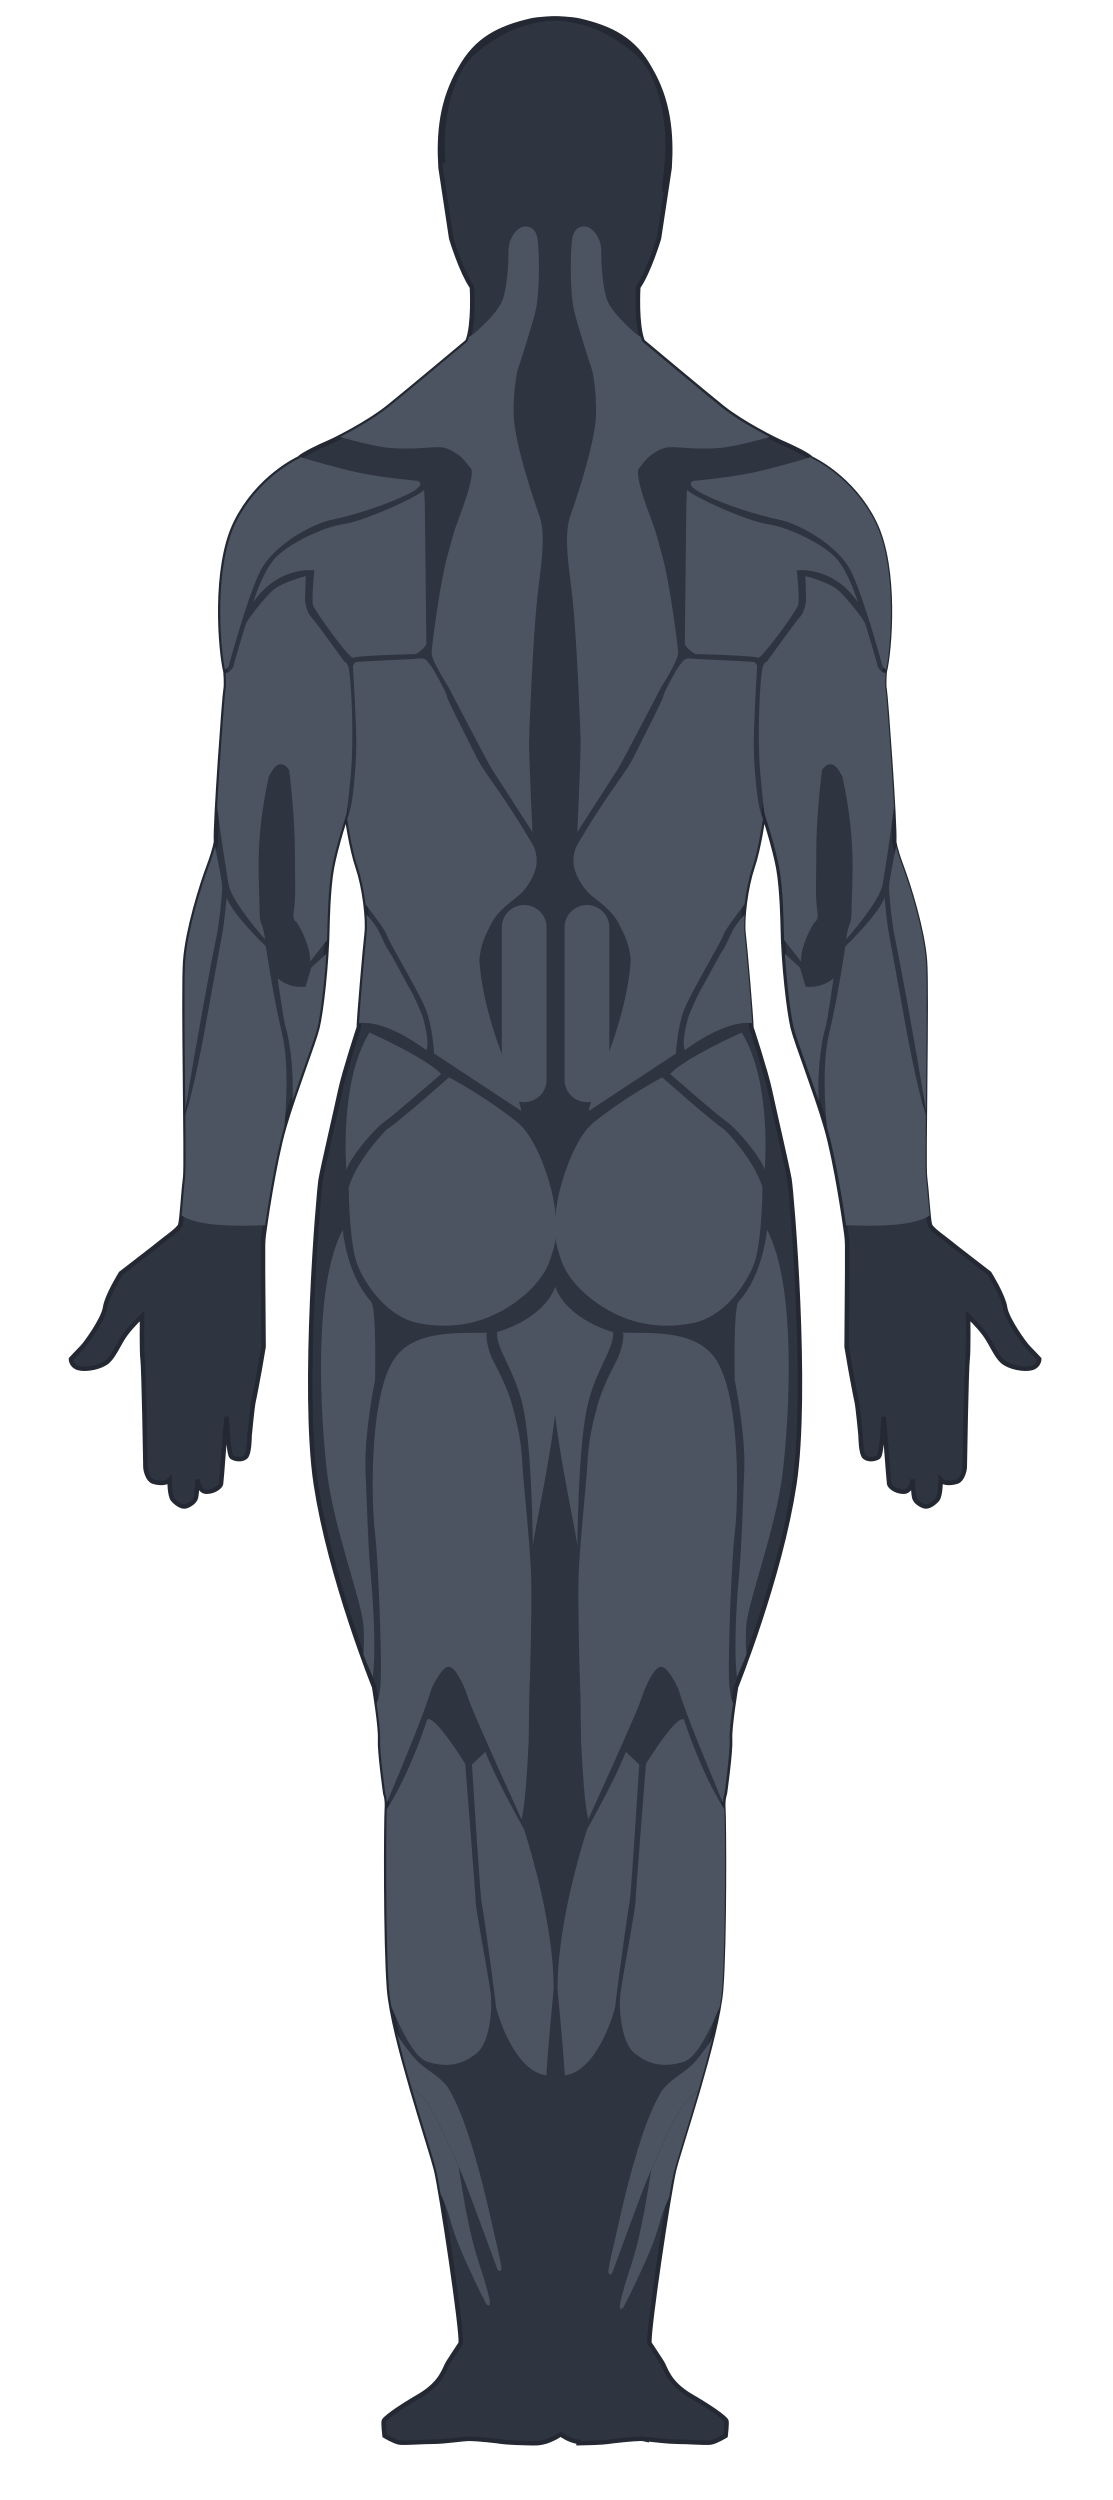
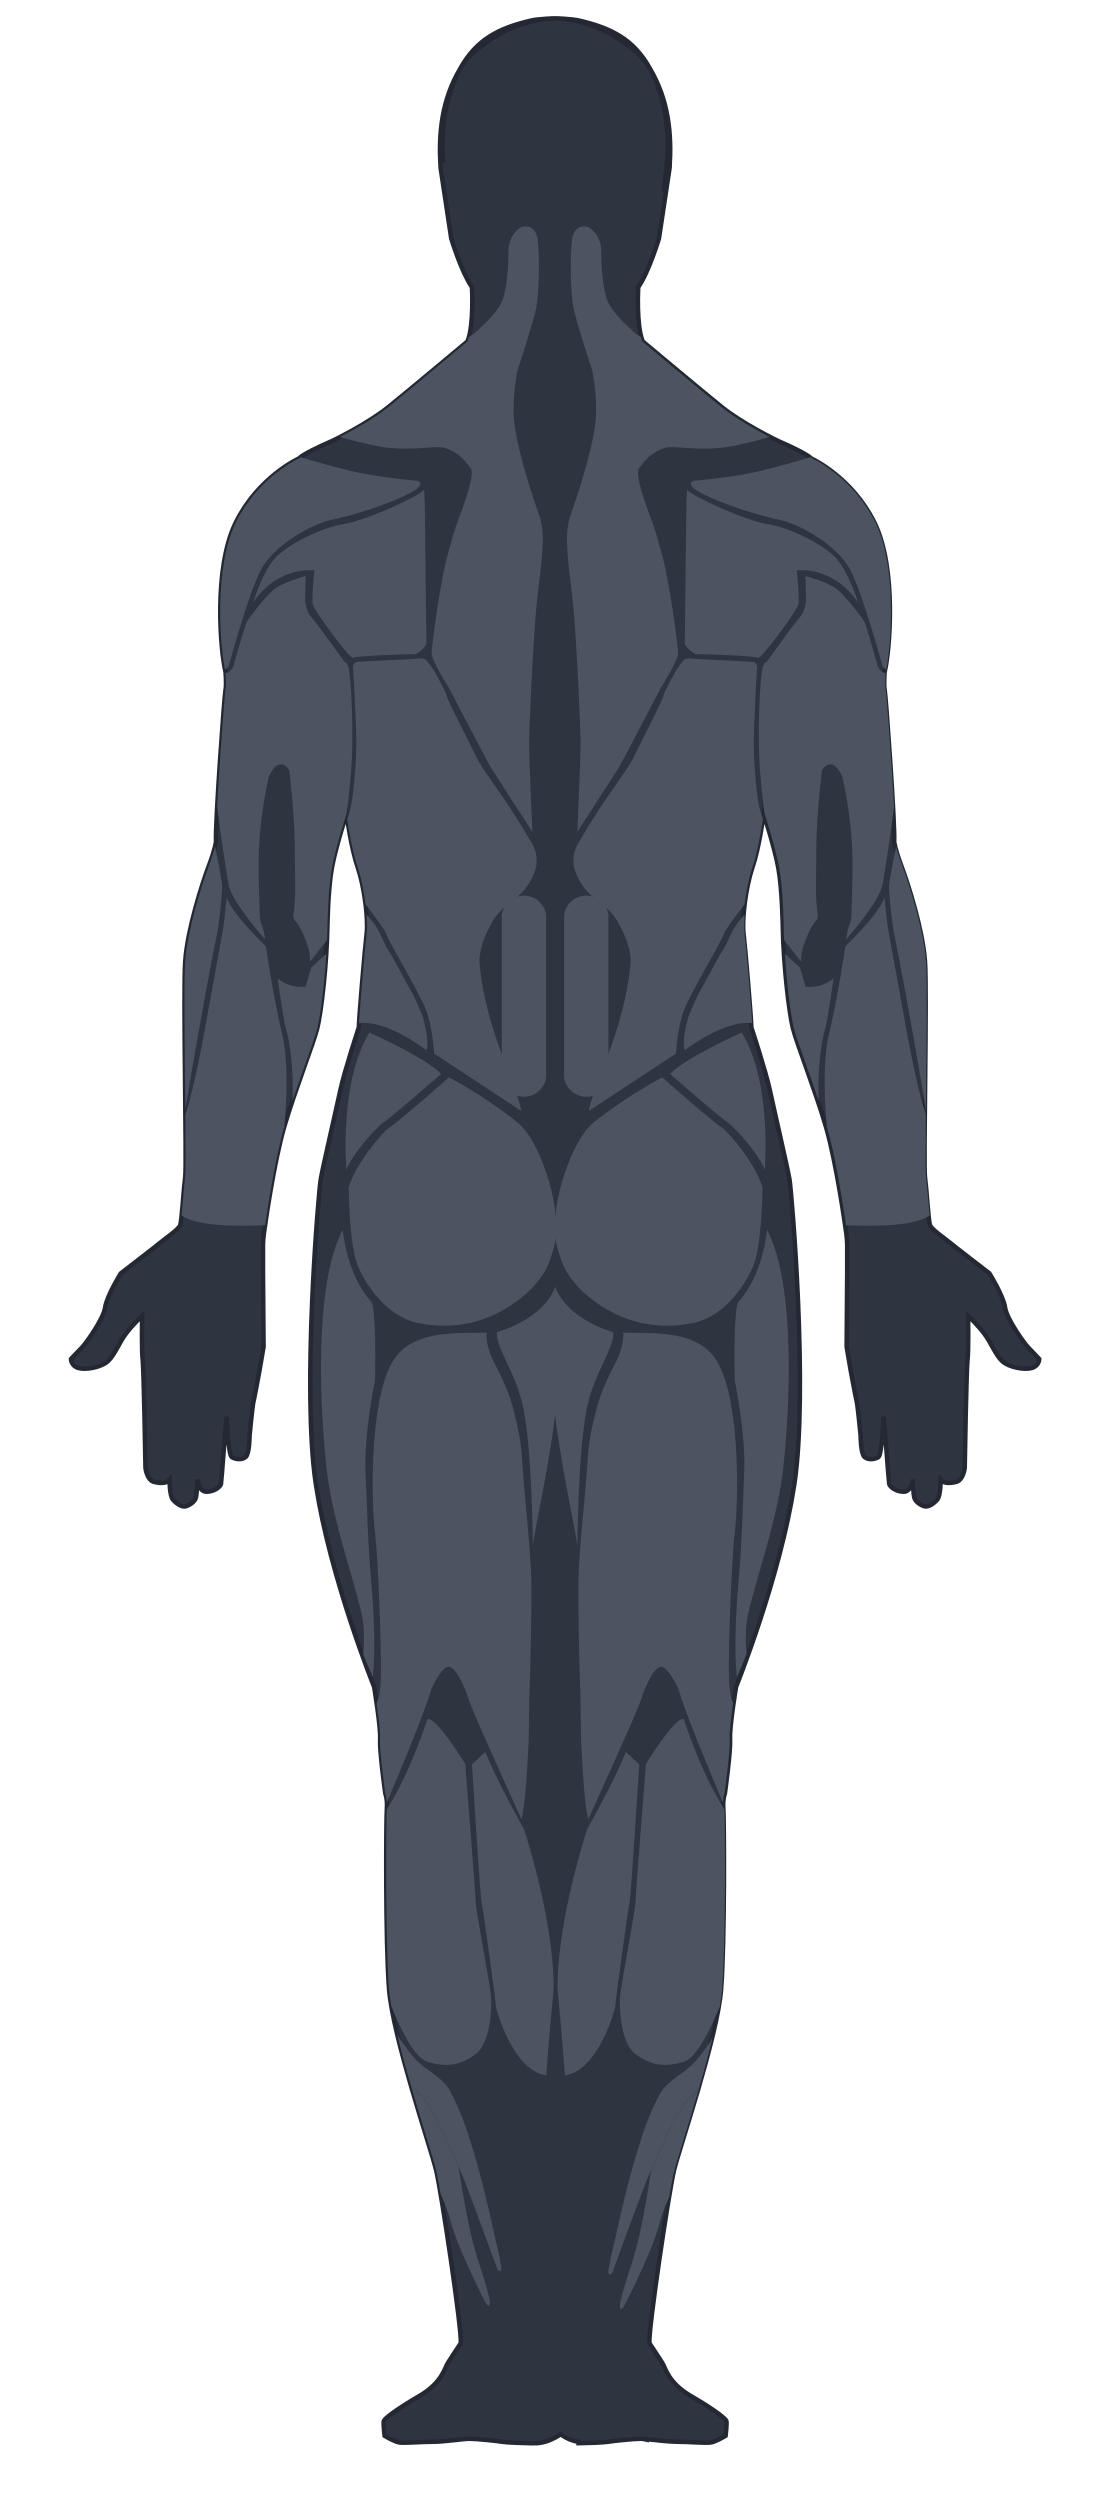
<svg xmlns="http://www.w3.org/2000/svg" version="1.1" x="0px" y="0px" width="248.333px" height="557.994px" viewBox="0 0 248.333 557.994" enable-background="new 0 0 248.333 557.994" overflow="visible">
  <g id="Body_x5F_base_x5F_back">
-     <linearGradient id="SVGID_1_" gradientUnits="userSpaceOnUse" x1="15.334" y1="274.717" x2="232.459" y2="274.717">
-       <stop offset="0" style="stop-color: rgb(66, 186, 191);" />
-       <stop offset="1" style="stop-color: rgb(149, 206, 189);" />
-     </linearGradient>
-     <linearGradient id="grad" gradientTransform="rotate(90)">
-       <stop offset="5%" stop-color="#C70D6C" />
-       <stop offset="95%" stop-color="#BB1817" />
-     </linearGradient>
    <path fill="#2E3440" stroke="#232833" stroke-miterlimit="10" d="M148.208,42.832l0.626-6.5c0.25-2.125,1-12.375-3.75-21  c-3.612-6.558-8.667-9.083-15.834-10.75c-1.476-0.343-5.453-0.611-6.917-0.417c-2.246,0.299-4.574,0.745-6.667,1.5  c-3.428,1.236-6.233,3.074-9.116,5.324c-1.511,1.179-2.861,2.679-3.842,4.343c-4.125,7-4.875,14.375-4.375,22.125l2.375,15.75  c0,0,2.25,7.5,4.625,10.875c0,0,0.5,8.5-1,12.125c0,0-13.125,11-17.625,14.625s-12,7.375-13.5,8s-5.75,2.625-6.5,3.5  c0,0-9.125,4.125-14.125,14.375s-3.375,28.75-2.25,33.25c0,0,0.25,2.875,0,4s-2.375,30.5-2.125,33.875c0,0-0.125,1.5-1.625,5.5  s-4.75,14.125-5.25,21.25s0.375,45.375,0,48.125s-0.75,9.75-1.125,10.75s-3.375,3-4.25,3.75s-9,7-9,7s-3.125,5-3.5,7.625  s-4.375,8.125-5.125,8.875s-2.5,2.625-2.5,2.625s0,1.5,1.625,2s5.125-0.125,6.625-1.5s2.5-4.125,4-6.125s3.625-4,3.625-4  s-0.125,7.875,0.125,9.75s0.625,23.375,0.625,24s0.5,2.875,1.75,3.25s2.875,0.5,3.625-0.375c0,0,0,3.5,0.75,4.375s2,1.75,2.875,1.5  s2-1,2.25-1.875s0.375-4.125,0.375-4.125s0.25,2.75,2,2.75s3.125-1.125,3.25-1.75s1-13.25,1.25-15c0,0,0.375,8.5,1.125,9  s2.25,0.75,3.125,0s0.875-4.75,0.875-4.75s0.625-6.625,0.875-7.625s1.25-6.5,1.375-7.125s0.875-5.125,0.875-5.125  s-0.125-14.875-0.125-16.625s0-4.625,0-6.125s0.375-3.75,0.375-3.75s2-14.5,4.375-22.625s6.5-18.5,7.375-22  s2.125-14.375,2.25-22.625c0,0,0.125-8.375,1-13.125s3.25-12,3.25-12s1,7.5,2.5,11.875s2.375,11.625,2,14.75s-1.75,19.25-1.75,21  c0,0-3.25,9.875-4.125,14s-3.875,17-4.375,19.875s-4.25,47.292-1.083,68.125s13,45.167,13,45.167s1.499,8.999,1.333,11.666  S86,400.332,86,400.332s0.5,1.167,0.333,3.5s-0.333,29.499,0.5,40.166s9.333,35.501,10.5,40.334s5.833,35.999,5.5,38.666  c0,0-2,3.001-2.833,4.334s-1.333,4.5-6.5,7.5s-7.666,5-7.833,5.5s0.166,3.333,0.166,3.333s2.168,1.333,3.334,1.5s5-0.167,7.5-0.167  s6.666-0.666,8.166-0.666s6.334,0.499,7.167,0.666s5.501,0.334,6.667,0.334s3.167,0.167,6.5-2c0,0,1.558,1.3,3.949,1.705  l0.009,0.295c1.166,0,5.834-0.167,6.667-0.334s5.667-0.666,7.167-0.666c0.146,0,0.324,0.008,0.518,0.02  c0.221,0.045,0.449,0.093,0.69,0.146l-0.027-0.097c1.914,0.17,4.982,0.597,6.985,0.597c2.5,0,6.334,0.334,7.5,0.167  s3.334-1.5,3.334-1.5s0.333-2.833,0.166-3.333s-2.666-2.5-7.833-5.5s-5.667-6.167-6.5-7.5s-2.833-4.334-2.833-4.334  c-0.333-2.667,4.333-33.833,5.5-38.666s9.667-29.667,10.5-40.334s0.667-37.833,0.5-40.166s0.333-3.5,0.333-3.5  s1.333-9.5,1.167-12.167s1.333-11.666,1.333-11.666s9.833-24.334,13-45.167s-0.583-65.25-1.083-68.125s-3.5-15.75-4.375-19.875  s-4.125-14-4.125-14c0-1.75-1.375-17.875-1.75-21s0.5-10.375,2-14.75s2.5-11.875,2.5-11.875s2.375,7.25,3.25,12s1,13.125,1,13.125  c0.125,8.25,1.375,19.125,2.25,22.625s5,13.875,7.375,22s4.375,22.625,4.375,22.625s0.375,2.25,0.375,3.75s0,4.375,0,6.125  s-0.125,16.625-0.125,16.625s0.75,4.5,0.875,5.125s1.125,6.125,1.375,7.125s0.875,7.625,0.875,7.625s0,4,0.875,4.75  s2.375,0.5,3.125,0s1.125-9,1.125-9c0.25,1.75,1.125,14.375,1.25,15s1.5,1.75,3.25,1.75s2-2.75,2-2.75s0.125,3.25,0.375,4.125  s1.375,1.625,2.25,1.875s2.125-0.625,2.875-1.5s0.75-4.375,0.75-4.375c0.75,0.875,2.375,0.75,3.625,0.375s1.75-2.625,1.75-3.25  s0.375-22.125,0.625-24s0.125-9.75,0.125-9.75s2.125,2,3.625,4s2.5,4.75,4,6.125s5,2,6.625,1.5s1.625-2,1.625-2  s-1.75-1.875-2.5-2.625s-4.75-6.25-5.125-8.875s-3.5-7.625-3.5-7.625s-8.125-6.25-9-7s-3.875-2.75-4.25-3.75s-0.75-8-1.125-10.75  s0.5-41,0-48.125s-3.75-17.25-5.25-21.25s-1.625-5.5-1.625-5.5c0.25-3.375-1.875-32.75-2.125-33.875s0-4,0-4  c1.125-4.5,2.75-23-2.25-33.25s-14.125-14.375-14.125-14.375c-0.75-0.875-5-2.875-6.5-3.5s-9-4.375-13.5-8  s-17.625-14.625-17.625-14.625c-1.5-3.625-1-12.125-1-12.125c2.375-3.375,4.625-10.875,4.625-10.875l2.375-15.75  c0.5-7.75-0.25-15.125-4.375-22.125c-0.981-1.665-2.33-3.164-3.842-4.343c-2.882-2.25-5.688-4.088-9.116-5.324  c-2.093-0.755-4.421-1.201-6.667-1.5c-1.464-0.195-5.441,0.074-6.917,0.417c-7.167,1.667-12.221,4.192-15.834,10.75  c-4.75,8.625-4,18.875-3.75,21, M123.474 545C123.628 544.347 123.969 542.553 124.092 540.595C124.247 538.147 123.938 538.147 123.319 533.252C122.701 528.358 122.855 528.358 122.546 521.505C122.237 514.652 122.082 512.694 122.082 511.715C122.082 510.736 121.309 505.352 121.155 498.989C121 492.625 121.464 485.772 121.464 484.793C121.464 483.815 122.082 462.767 122.237 458.361C122.391 453.956 122.546 446.614 122.391 438.293C122.237 429.971 121.618 418.224 121.309 413.818C121.062 410.294 121 407.129 121 405.987C121.258 400.113 121.804 387.876 121.928 385.918C122.082 383.47 122.082 375.639 122.237 371.233C122.361 367.709 122.804 352.143 123.01 344.801L123.319 333.543L123.474 317.39V289.979C123.525 289.653 123.783 289 124.401 289C125.02 289 125.381 289.653 125.484 289.979V296.342C125.484 304.011 125.484 321.012 125.484 327.669C125.484 334.326 125.69 339.906 125.793 341.864L126.257 356.549C126.411 361.117 126.721 370.352 126.721 370.744C126.721 371.233 126.875 379.065 126.875 382.981C126.875 386.114 127.287 394.402 127.494 398.155C127.597 399.95 127.834 404.127 127.957 406.476C128.081 408.826 127.906 410.718 127.803 411.371C127.803 411.371 126.566 435.845 126.411 445.145C126.288 452.585 126.566 459.667 126.721 462.277L127.339 479.409C127.494 484.304 127.803 494.485 127.803 496.052C127.803 498.01 127.648 501.925 127.03 509.268C126.411 516.61 126.411 519.057 126.411 520.526C126.411 521.994 126.257 525.91 126.102 528.358C125.948 530.805 125.793 531.784 125.02 536.679C124.865 537.331 124.587 539.126 124.711 541.084C124.834 543.042 125.278 544.511 125.484 545" />
  </g>
-   <linearGradient id="SVGID_deltoid_left" gradientUnits="userSpaceOnUse" x1="73.068" y1="102.56" x2="68.82" y2="151.122">
-     <stop offset="0" style="stop-color: rgb(181,98,69);" />
-     <stop offset="1" style="stop-color: rgb(183,82,44);" />
-   </linearGradient>
-   <linearGradient id="SVGID_deltoid_right" gradientUnits="userSpaceOnUse" x1="519.734" y1="102.56" x2="515.485" y2="151.122" gradientTransform="matrix(-1 0 0 1 694.6768 0)">
-     <stop offset="0" style="stop-color: rgb(181,98,69);" />
-     <stop offset="1" style="stop-color: rgb(183,82,44);" />
-   </linearGradient>
  <g id="deltoid">
    <path data-muscle="rear_deltoid side_deltoid" fill="#4C5361" d="M93.167,107.318c0,0-7.666-0.667-13.166-1.833c-4.532-0.961-10.865-2.825-12.956-3.452  c-0.141,0.108-0.26,0.21-0.336,0.299c0,0-9.125,4.125-14.125,14.375c-4.844,9.93-3.47,27.603-2.356,32.788L51,148.818  c0,0,4.333-16,7.166-21.5s11.167-10.333,16-11.333s12.167-3.333,16.834-5.667S93.167,107.318,93.167,107.318z" />
    <path data-muscle="rear_deltoid side_deltoid" fill="#4C5361" d="M154.844,107.318c0,0,7.666-0.667,13.166-1.833c4.532-0.961,10.865-2.825,12.956-3.452  c0.141,0.108,0.26,0.21,0.336,0.299c0,0,9.125,4.125,14.125,14.375c4.844,9.93,3.47,27.603,2.356,32.788l-0.773-0.677  c0,0-4.333-16-7.166-21.5s-11.167-10.333-16-11.333s-12.167-3.333-16.834-5.667S154.844,107.318,154.844,107.318z" />
  </g>
-   <linearGradient id="SVGID_infraspinatus_teres_major_left" gradientUnits="userSpaceOnUse" x1="78.554" y1="107.906" x2="75.176" y2="146.518">
-     <stop offset="0" style="stop-color: rgb(181,98,69);" />
-     <stop offset="1" style="stop-color: rgb(183,82,44);" />
-   </linearGradient>
-   <linearGradient id="SVGID_infraspinatus_teres_major_right" gradientUnits="userSpaceOnUse" x1="525.22" y1="107.905" x2="521.842" y2="146.517" gradientTransform="matrix(-1 0 0 1 694.6768 0)">
-     <stop offset="0" style="stop-color: rgb(181,98,69);" />
-     <stop offset="1" style="stop-color: rgb(183,82,44);" />
-   </linearGradient>
  <g id="infraspinatus_teres_major">
    <path data-muscle="rear_deltoid" fill="#4C5361" d="M56.5,134.482c0,0,2-6.667,4.833-9.833s10.666-7,15.333-7.667s16.833-6.167,18-7.667  c0,0,0.167,2.667,0.167,4.333s0.333,28.667,0.333,29.833s-2.333,2.5-2.333,2.5s-13.333,0.333-14,0.833s-8.667-10.5-9-11.833  s0.333-7.667,0.333-7.667S62.167,126.149,56.5,134.482z" />
    <path data-muscle="rear_deltoid" fill="#4C5361" d="M191.51,134.482c0,0-2-6.667-4.833-9.833s-10.666-7-15.333-7.667s-16.833-6.167-18-7.667  c0,0-0.167,2.667-0.167,4.333s-0.333,28.667-0.333,29.833s2.333,2.5,2.333,2.5s13.333,0.333,14,0.833s8.667-10.5,9-11.833  s-0.333-7.667-0.333-7.667S185.843,126.149,191.51,134.482z" />
  </g>
-   <linearGradient id="SVGID_trapezius_left" gradientUnits="userSpaceOnUse" x1="105.418" y1="49.494" x2="93.694" y2="183.508">
-     <stop offset="0" style="stop-color: rgb(124,67,89);" />
-     <stop offset="1" style="stop-color: rgb(78,46,54);" />
-   </linearGradient>
-   <linearGradient id="SVGID_trapezius_right" gradientUnits="userSpaceOnUse" x1="584.752" y1="49.494" x2="573.028" y2="183.508" gradientTransform="matrix(-1 0 0 1 727.0186 0)">
-     <stop offset="0" style="stop-color: rgb(124,67,89);" />
-     <stop offset="1" style="stop-color: rgb(78,46,54);" />
-   </linearGradient>
  <g id="trapezius_lower">
    <path data-muscle="trapezius" fill="#4C5361" d="M120.375,115.082c1.549,4.417,0.38,11.027-0.417,18c-1,8.75-1.904,31.375-1.875,32.875  c0.125,6.375,0.75,19.75,0.75,19.75s-8.334-12.888-9.167-14.222s-9.5-18-9.5-18s-3.833-6-3.833-7.667s2-16.611,3.625-22.111  c0.852-2.881,0.875-3.875,2.625-8.5c3.805-10.055,2.5-10.625,2.5-10.625s0.023,0.002,0.028,0.002  c-0.235-0.305-0.611-0.752-0.611-0.752s-0.937-1.404-2.292-2.375c-2.792-2-4.208-1.625-5.375-1.625s-7,0.75-11.875-0.125  c-2.718-0.488-5.31-1.142-9.077-2.167c3.001-1.542,7.655-4.153,10.827-6.708c4.5-3.625,17.625-14.625,17.625-14.625  c0.12-0.291,0.217-0.625,0.304-0.978c0.61-0.359,1.196-0.767,1.696-1.231c2.333-2.167,5.167-4.833,6-7.5s1.167-7.333,1.167-10.5  s2-5,3-5.333c0,0,3-1,3.5,2.833s0.332,12.167-0.334,15.333s-3.749,12.625-4.083,13.625c-0.211,0.631-0.296,1.331-0.398,1.985  c-0.423,2.704-0.602,5.489-0.525,8.224C114.66,92.666,114.5,98.332,120.375,115.082z" />
    <path data-muscle="trapezius" fill="#4C5361" d="M127.309,115.082c-1.549,4.417-0.38,11.027,0.417,18c1,8.75,1.904,31.375,1.875,32.875  c-0.125,6.375-0.75,19.75-0.75,19.75s8.334-12.888,9.167-14.222s9.5-18,9.5-18s3.833-6,3.833-7.667s-2-16.611-3.625-22.111  c-0.852-2.881-0.875-3.875-2.625-8.5c-3.805-10.055-2.5-10.625-2.5-10.625s-0.023,0.002-0.028,0.002  c0.235-0.305,0.611-0.752,0.611-0.752s0.937-1.404,2.292-2.375c2.792-2,4.208-1.625,5.375-1.625s7,0.75,11.875-0.125  c2.718-0.488,5.31-1.142,9.077-2.167c-3.001-1.542-7.655-4.153-10.827-6.708c-4.5-3.625-17.625-14.625-17.625-14.625  c-0.12-0.291-0.217-0.625-0.304-0.978c-0.61-0.359-1.196-0.767-1.696-1.231c-2.333-2.167-5.167-4.833-6-7.5  s-1.167-7.333-1.167-10.5s-2-5-3-5.333c0,0-3-1-3.5,2.833s-0.332,12.167,0.334,15.333s3.749,12.625,4.083,13.625  c0.211,0.631,0.296,1.331,0.398,1.985c0.423,2.704,0.602,5.489,0.525,8.224C133.025,92.666,133.184,98.332,127.309,115.082z" />
  </g>
-   <linearGradient id="SVGID_back_4_" gradientUnits="userSpaceOnUse" x1="101.986" y1="147.654" x2="93.386" y2="245.95">
-     <stop offset="0" style="stop-color: rgb(94,100,75);" />
-     <stop offset="1" style="stop-color: rgb(95,103,55);" />
-   </linearGradient>
-   <linearGradient id="SVGID_back_34_" gradientUnits="userSpaceOnUse" x1="581.486" y1="147.654" x2="572.886" y2="245.95" gradientTransform="matrix(-1 0 0 1 727.2686 0)">
-     <stop offset="0" style="stop-color: rgb(94,100,75);" />
-     <stop offset="1" style="stop-color: rgb(95,103,55);" />
-   </linearGradient>
  <g id="latissimus_dorsi">
    <path data-muscle="lats" fill="#4C5361" d="M113.743,239.597c0.521,1.219,1.506,4.256,1.981,5.907c0.234,0.813,0.526,1.578,0.609,2.453  l-19.438-12.813c0,0-0.313-5.875-1.813-9.75s-8.563-15.625-8.813-16.813c-0.157-0.749-2.771-4.25-4.684-6.739  c-0.353-2.871-0.966-5.962-1.754-8.261c-1.164-3.395-2.024-8.656-2.353-10.85c0.122-0.251,0.329-0.785,0.665-1.962  c0.625-2.188,1.25-8.688,1.375-13.563s-0.75-18.5-0.75-18.5s0.25-0.813,0.688-0.938s12.938-0.688,12.938-0.688  s1.875-0.313,2.5,0.063s2,2.563,2,2.563s2.75,4.813,2.813,5.625s5.5,11.25,6.125,12.625c2.188,4.812,5.419,7.57,12.813,20.125  c0,0,1.5,2.125,1.063,5.125c-0.328,2.247-2.312,5.379-3.875,6.625c-2.149,1.713-4.722,3.6-6,6  c-1.537,2.887-2.552,5.082-2.833,8.333C107,214.166,107.152,224.196,113.743,239.597z" />
    <path data-muscle="lats" fill="#4C5361" d="M134.026,239.597c-0.521,1.219-1.506,4.256-1.981,5.907c-0.234,0.813-0.526,1.578-0.609,2.453  l19.438-12.813c0,0,0.313-5.875,1.813-9.75s8.563-15.625,8.813-16.813c0.157-0.749,2.771-4.25,4.684-6.739  c0.353-2.871,0.966-5.962,1.754-8.261c1.164-3.395,2.024-8.656,2.353-10.85c-0.122-0.251-0.329-0.785-0.665-1.962  c-0.625-2.188-1.25-8.688-1.375-13.563s0.75-18.5,0.75-18.5s-0.25-0.813-0.688-0.938s-12.938-0.688-12.938-0.688  s-1.875-0.313-2.5,0.063s-2,2.563-2,2.563s-2.75,4.813-2.813,5.625s-5.5,11.25-6.125,12.625c-2.188,4.812-5.419,7.57-12.813,20.125  c0,0-1.5,2.125-1.063,5.125c0.328,2.247,2.312,5.379,3.875,6.625c2.149,1.713,4.722,3.6,6,6c1.537,2.887,2.552,5.082,2.833,8.333  C140.768,214.166,140.617,224.196,134.026,239.597z" />
  </g>
-   <linearGradient id="SVGID_back_5_" gradientUnits="userSpaceOnUse" x1="89.817" y1="204.85" x2="87.291" y2="233.727">
-     <stop offset="0" style="stop-color: rgb(124,111,80);" />
-     <stop offset="1" style="stop-color: rgb(127,113,51);" />
-   </linearGradient>
-   <linearGradient id="SVGID_back_20_" gradientUnits="userSpaceOnUse" x1="536.482" y1="204.85" x2="533.956" y2="233.726" gradientTransform="matrix(-1 0 0 1 694.6768 0)">
-     <stop offset="0" style="stop-color: rgb(124,111,80);" />
-     <stop offset="1" style="stop-color: rgb(127,113,51);" />
-   </linearGradient>
  <g id="external_oblique">
    <path data-muscle="obliques" fill="#4C5361" d="M94.5,227.416c-0.167-0.833-2.333-5.667-2.75-6.25s-4.333-8.083-4.916-8.833s-1.084-2-2.25-4.417  c-0.66-1.368-1.854-2.789-2.767-3.765c0.125,1.673,0.139,3.153,0.016,4.182c-0.337,2.808-1.48,16.101-1.709,20.044  c6.213-0.847,15.043,6.04,15.043,6.04C95.917,232.416,94.667,228.249,94.5,227.416z" />
    <path data-muscle="obliques" fill="#4C5361" d="M153.51,227.416c0.167-0.833,2.333-5.667,2.75-6.25s4.333-8.083,4.916-8.833s1.084-2,2.25-4.417  c0.66-1.368,1.854-2.789,2.767-3.765c-0.125,1.673-0.139,3.153-0.016,4.182c0.337,2.808,1.48,16.101,1.709,20.044  c-6.213-0.847-15.043,6.04-15.043,6.04C152.093,232.416,153.343,228.249,153.51,227.416z" />
  </g>
-   <linearGradient id="SVGID_back_6_" gradientUnits="userSpaceOnUse" x1="89.091" y1="231.037" x2="86.382" y2="261.998">
-     <stop offset="0" style="stop-color: rgb(126,155,161);" />
-     <stop offset="1" style="stop-color: rgb(101,142,165);" />
-   </linearGradient>
-   <linearGradient id="SVGID_back_21_" gradientUnits="userSpaceOnUse" x1="535.757" y1="231.037" x2="533.049" y2="261.998" gradientTransform="matrix(-1 0 0 1 694.6768 0)">
-     <stop offset="0" style="stop-color: rgb(126,155,161);" />
-     <stop offset="1" style="stop-color: rgb(101,142,165);" />
-   </linearGradient>
  <g id="gluteus_medius2">
    <path data-muscle="glutes" fill="#4C5361" d="M82.458,230.457c0,0,12.625,5.625,16,9.25c0,0-10,8.75-12.75,10.75s-8,8.625-8.375,10.75  C77.333,261.207,75.583,241.707,82.458,230.457z" />
    <path data-muscle="glutes" fill="#4C5361" d="M165.552,230.457c0,0-12.625,5.625-16,9.25c0,0,10,8.75,12.75,10.75s8,8.625,8.375,10.75  C170.677,261.207,172.427,241.707,165.552,230.457z" />
  </g>
-   <linearGradient id="SVGID_back_7_" gradientUnits="userSpaceOnUse" x1="103.554" y1="240.75" x2="98.723" y2="295.97">
-     <stop offset="0" style="stop-color: rgb(126,155,201);" />
-     <stop offset="1" style="stop-color: rgb(101,142,205);" />
-   </linearGradient>
-   <linearGradient id="SVGID_back_22_" gradientUnits="userSpaceOnUse" x1="550.22" y1="240.75" x2="545.389" y2="295.97" gradientTransform="matrix(-1 0 0 1 694.6768 0)">
-     <stop offset="0" style="stop-color: rgb(126,155,201);" />
-     <stop offset="1" style="stop-color: rgb(101,142,205);" />
-   </linearGradient>
  <g id="gluteus_maximus">
    <path data-muscle="glutes" fill="#4C5361" d="M100.208,240.457c0,0-10.375,9.25-14,11.75c0,0-6.375,6.375-8.375,12.75c0,0,0,10,1.5,16  c0.834,3.336,5.875,12.75,14.125,14.375c9.011,1.775,17.401-0.644,24.245-6.841c1.965-1.779,4.134-4.485,4.979-7.035  c0.598-1.808,1.286-3.745,1.401-5.624c0.337-5.48-0.854-10.738-2.824-15.924c-1.147-3.021-3.132-7.223-5.676-9.326  C115.58,250.579,109.081,245.206,100.208,240.457z" />
    <path data-muscle="glutes" fill="#4C5361" d="M147.802,240.457c0,0,10.375,9.25,14,11.75c0,0,6.375,6.375,8.375,12.75c0,0,0,10-1.5,16  c-0.834,3.336-5.875,12.75-14.125,14.375c-9.011,1.775-17.401-0.644-24.245-6.841c-1.965-1.779-4.134-4.485-4.979-7.035  c-0.598-1.808-1.286-3.745-1.401-5.624c-0.337-5.48,0.854-10.738,2.824-15.924c1.147-3.021,3.132-7.223,5.676-9.326  C132.431,250.579,138.93,245.206,147.802,240.457z" />
  </g>
-   <linearGradient id="SVGID_triceps_left" gradientUnits="userSpaceOnUse" x1="67.218" y1="128.492" x2="59.751" y2="213.841">
-     <stop offset="0" style="stop-color: rgb(124,111,80);" />
-     <stop offset="1" style="stop-color: rgb(127,113,51);" />
-   </linearGradient>
-   <linearGradient id="SVGID_triceps_right" gradientUnits="userSpaceOnUse" x1="513.883" y1="128.492" x2="506.416" y2="213.841" gradientTransform="matrix(-1 0 0 1 694.6768 0)">
-     <stop offset="0" style="stop-color: rgb(124,111,80);" />
-     <stop offset="1" style="stop-color: rgb(127,113,51);" />
-   </linearGradient>
  <g id="triceps">
    <path data-muscle="triceps" fill="#4C5361" d="M77.667,148.499c0,0-0.018,0.029-0.047,0.077c-0.181-0.739-0.787-0.927-0.787-0.927  s-6.417-8.983-7.417-9.983s-1.333-3.667-1.333-3.667l0.167-5.417c0,0-5.334,1.333-7.417,3.233  c-1.773,1.618-3.837,4.337-4.257,4.897c-0.05,0.067-0.076,0.103-0.076,0.103c-0.008,0.022-0.014,0.049-0.021,0.072  c-1.061,1.107-1.645,2.444-1.646,2.444c0,0-2.708,8.958-2.708,9.292s-0.667,1.125-1.125,1.417c-0.14,0.089-0.382,0.132-0.648,0.154  c0.053,0.707,0.188,2.832-0.019,3.763c-0.18,0.809-1.328,16.218-1.867,26.071c0.79,6.662,2.053,14.415,2.534,17.304  c0.667,4,8.167,12.333,8.167,12.333s-0.167-1.833-0.834-3.5c-0.503-1.257-0.354-2.974-0.415-4.292  c-0.113-2.436-0.146-4.872-0.189-7.309c-0.127-7.226,0.73-14.187,2.265-21.239l0.673-1.176c2-3.333,3.834-0.333,3.834-0.333  l0.167,1.017c0.688,6.099,1.179,12.219,1.148,18.361c-0.021,4.179,0.321,8.661-0.315,12.806c0,0-0.167,1.167,0.5,1.667  s3.501,5.833,3.167,9c0,0,2.238-2.776,3.827-4.849c0.043-1.02,0.074-2.021,0.089-2.984c0,0,0.125-8.375,1-13.125s3.25-12,3.25-12  s0.333-1.708,1-9.208S78.501,150.999,77.667,148.499z" />
    <path data-muscle="triceps" fill="#4C5361" d="M170.343,148.499c0,0,0.018,0.029,0.047,0.077c0.181-0.739,0.787-0.927,0.787-0.927  s6.417-8.983,7.417-9.983s1.333-3.667,1.333-3.667l-0.167-5.417c0,0,5.334,1.333,7.417,3.233c1.773,1.618,3.837,4.337,4.257,4.897  c0.05,0.067,0.076,0.103,0.076,0.103c0.008,0.022,0.014,0.049,0.021,0.072c1.061,1.107,1.645,2.444,1.646,2.444  c0,0,2.708,8.958,2.708,9.292s0.667,1.125,1.125,1.417c0.14,0.089,0.382,0.132,0.648,0.154c-0.053,0.707-0.188,2.832,0.019,3.763  c0.18,0.809,1.328,16.218,1.867,26.071c-0.79,6.662-2.053,14.415-2.534,17.304c-0.667,4-8.167,12.333-8.167,12.333  s0.167-1.833,0.834-3.5c0.503-1.257,0.354-2.974,0.415-4.292c0.113-2.436,0.146-4.872,0.189-7.309  c0.127-7.226-0.73-14.187-2.265-21.239l-0.673-1.176c-2-3.333-3.834-0.333-3.834-0.333l-0.167,1.017  c-0.688,6.099-1.179,12.219-1.148,18.361c0.021,4.179-0.321,8.661,0.315,12.806c0,0,0.167,1.167-0.5,1.667s-3.501,5.833-3.167,9  c0,0-2.238-2.776-3.827-4.849c-0.043-1.02-0.074-2.021-0.089-2.984c0,0-0.125-8.375-1-13.125s-3.25-12-3.25-12  s-0.333-1.708-1-9.208S169.509,150.999,170.343,148.499z" />
  </g>
-   <linearGradient id="SVGID_back_13_" gradientUnits="userSpaceOnUse" x1="47.019" y1="188.838" x2="41.849" y2="247.932">
-     <stop offset="0" style="stop-color: rgb(66, 186, 191);" />
-     <stop offset="1" style="stop-color: rgb(149, 206, 189);" />
-   </linearGradient>
-   <linearGradient id="SVGID_back_26_" gradientUnits="userSpaceOnUse" x1="493.685" y1="188.839" x2="488.515" y2="247.933" gradientTransform="matrix(-1 0 0 1 694.6768 0)">
-     <stop offset="0" style="stop-color: rgb(66, 186, 191);" />
-     <stop offset="1" style="stop-color: rgb(149, 206, 189);" />
-   </linearGradient>
  <g id="brachioradialis">
    <path data-muscle="forearms" fill="#4C5361" d="M49.583,197.957c0-1.104-0.837-5.4-1.587-9.033c-0.208,0.863-0.614,2.278-1.413,4.408  c-1.5,4-4.75,14.125-5.25,21.25c-0.311,4.423-0.091,20.835,0.03,33.308c2.354-15.106,6.578-37.367,6.97-38.933  C48.833,206.957,49.583,199.957,49.583,197.957z" />
    <path data-muscle="forearms" fill="#4C5361" d="M198.427,197.957c0-1.104,0.837-5.4,1.587-9.033c0.208,0.863,0.614,2.278,1.413,4.408  c1.5,4,4.75,14.125,5.25,21.25c0.311,4.423,0.091,20.835-0.03,33.308c-2.354-15.106-6.578-37.367-6.97-38.933  C199.177,206.957,198.427,199.957,198.427,197.957z" />
  </g>
-   <linearGradient id="SVGID_back_14_" gradientUnits="userSpaceOnUse" x1="67.697" y1="212.432" x2="64.782" y2="245.743">
-     <stop offset="0" style="stop-color: rgb(177,200,135);" />
-     <stop offset="1" style="stop-color: rgb(166,196,106);" />
-   </linearGradient>
-   <linearGradient id="SVGID_back_27_" gradientUnits="userSpaceOnUse" x1="514.363" y1="212.433" x2="511.449" y2="245.743" gradientTransform="matrix(-1 0 0 1 694.6768 0)">
-     <stop offset="0" style="stop-color: rgb(177,200,135);" />
-     <stop offset="1" style="stop-color: rgb(166,196,106);" />
-   </linearGradient>
  <g id="finger_flexors">
    <path data-muscle="forearms" fill="#4C5361" d="M70.833,229.457c0.672-2.687,1.563-9.72,1.998-16.575l-3.373,3.075l-1.25,4.25  c0,0-3.375,0.625-6.25-1.875c0,0,1.375,9.875,1.875,11.25c0.405,1.115,1.878,7.981,1.422,16.202  C67.514,239.044,70.154,232.176,70.833,229.457z" />
    <path data-muscle="forearms" fill="#4C5361" d="M177.177,229.457c-0.672-2.687-1.563-9.72-1.998-16.575l3.373,3.075l1.25,4.25  c0,0,3.375,0.625,6.25-1.875c0,0-1.375,9.875-1.875,11.25c-0.405,1.115-1.878,7.981-1.422,16.202  C180.497,239.044,177.857,232.176,177.177,229.457z" />
  </g>
-   <linearGradient id="SVGID_finger_extensors_left" gradientUnits="userSpaceOnUse" x1="56.744" y1="200.871" x2="50.385" y2="273.548">
-     <stop offset="0" style="stop-color: rgb(177,240,135);" />
-     <stop offset="1" style="stop-color: rgb(166,236,106);" />
-   </linearGradient>
-   <linearGradient id="SVGID_finger_extensors_right" gradientUnits="userSpaceOnUse" x1="503.408" y1="200.871" x2="497.049" y2="273.548" gradientTransform="matrix(-1 0 0 1 694.6768 0)">
-     <stop offset="0" style="stop-color: rgb(177,240,135);" />
-     <stop offset="1" style="stop-color: rgb(166,236,106);" />
-   </linearGradient>
  <g id="finger_extensors">
    <path data-muscle="forearms" fill="#4C5361" d="M62.958,230.707c-2-8.375-3.625-19.5-3.625-19.5s-7.375-7-8.75-10.875  c-0.285,2.711-0.484,5.425-0.987,8.108c-1.367,7.295-2.638,14.602-3.982,21.903c-0.391,2.12-0.802,4.237-1.24,6.348  c-0.4,1.929-0.824,3.854-1.271,5.772c-0.27,1.158-0.55,2.313-0.845,3.465c-0.247,0.966-0.891,2.278-0.882,3.265  c0.065,7.007,0.091,12.53-0.043,13.512c-0.266,1.949-0.531,6.023-0.797,8.593c1.354,0.957,4.609,2.206,12.422,2.282h2l4.209-0.094  c0.401-2.794,2.2-14.88,4.291-22.031c0.003-0.009,0.006-0.019,0.009-0.028C63.81,247.851,64.589,237.535,62.958,230.707z" />
    <path data-muscle="forearms" fill="#4C5361" d="M185.052,230.707c2-8.375,3.625-19.5,3.625-19.5s7.375-7,8.75-10.875  c0.285,2.711,0.484,5.425,0.987,8.108c1.367,7.295,2.638,14.602,3.982,21.903c0.391,2.12,0.802,4.237,1.24,6.348  c0.4,1.929,0.824,3.854,1.271,5.772c0.27,1.158,0.55,2.313,0.845,3.465c0.247,0.966,0.891,2.278,0.882,3.265  c-0.065,7.007-0.091,12.53,0.043,13.512c0.266,1.949,0.531,6.023,0.797,8.593c-1.354,0.957-4.609,2.206-12.422,2.282h-2  l-4.209-0.094c-0.401-2.794-2.2-14.88-4.291-22.031c-0.003-0.009-0.006-0.019-0.009-0.028  C184.201,247.851,183.421,237.535,185.052,230.707z" />
  </g>
-   <linearGradient id="SVGID_back_8_" gradientUnits="userSpaceOnUse" x1="82.811" y1="275.051" x2="74.194" y2="373.543">
-     <stop offset="0" style="stop-color: rgb(153,128,164);" />
-     <stop offset="1" style="stop-color: rgb(154,103,172);" />
-   </linearGradient>
-   <linearGradient id="SVGID_back_36_" gradientUnits="userSpaceOnUse" x1="561.143" y1="275.051" x2="552.526" y2="373.543" gradientTransform="matrix(-1 0 0 1 726.0303 0)">
-     <stop offset="0" style="stop-color: rgb(153,128,164);" />
-     <stop offset="1" style="stop-color: rgb(154,103,172);" />
-   </linearGradient>
  <g id="tensor_fasciae_latae">
    <path data-muscle="glutes" fill="#4C5361" d="M82.833,290.499c-5.5-6-6.333-16-6.333-16c-6.667,12.5-5,41.5-3.5,54.167s8,29.33,8.167,34.663  c0.071,2.268,0.135,4.159-0.084,5.879c0.692,1.924,1.673,3.94,2.125,5.125c0.871-7.055-0.143-19.449-0.541-23.837  c-0.5-5.5-0.751-13.663-1.084-22.163s2.125-20.25,2.125-20.25S84.092,291.872,82.833,290.499z" />
    <path data-muscle="glutes" fill="#4C5361" d="M164.864,290.499c5.5-6,6.333-16,6.333-16c6.667,12.5,5,41.5,3.5,54.167s-8,29.33-8.167,34.663  c-0.071,2.268-0.135,4.159,0.084,5.879c-0.692,1.924-1.673,3.94-2.125,5.125c-0.871-7.055,0.143-19.449,0.541-23.837  c0.5-5.5,0.751-13.663,1.084-22.163s-2.125-20.25-2.125-20.25S163.605,291.872,164.864,290.499z" />
  </g>
-   <linearGradient id="SVGID_back_35_" gradientUnits="userSpaceOnUse" x1="119.152" y1="286.773" x2="114.089" y2="344.643">
-     <stop offset="0" style="stop-color: rgb(73,79,117);" />
-     <stop offset="1" style="stop-color: rgb(50,55,125);" />
-   </linearGradient>
-   <linearGradient id="SVGID_back_38_" gradientUnits="userSpaceOnUse" x1="597.39" y1="286.794" x2="592.328" y2="344.659" gradientTransform="matrix(-1 0 0 1 726.0303 0)">
-     <stop offset="0" style="stop-color: rgb(73,79,117);" />
-     <stop offset="1" style="stop-color: rgb(50,55,125);" />
-   </linearGradient>
  <g id="abductors">
    <path data-muscle="glutes" fill="#4C5361" d="M123.927,287.191c0,0,1.224,14.744,0.167,26.542c-1,11.166-4.917,28.333-5.167,31.333  c0,0-0.136-21.228-2.125-30.75c-1.75-8.375-6.125-13.167-5.875-17C110.927,297.316,121.177,294.649,123.927,287.191z" />
    <path data-muscle="glutes" fill="#4C5361" d="M123.917,287.207c0,0-1.276,14.744-0.22,26.542c1,11.166,4.917,28.333,5.167,31.333  c0,0,0.136-21.228,2.125-30.75c1.75-8.375,6.125-13.167,5.875-17C136.864,297.332,126.667,294.665,123.917,287.207z" />
  </g>
-   <linearGradient id="SVGID_back_17_" gradientUnits="userSpaceOnUse" x1="105.956" y1="297.207" x2="96.582" y2="404.346">
-     <stop offset="0" style="stop-color: rgb(171,104,149);" />
-     <stop offset="1" style="stop-color: rgb(176,36,134);" />
-   </linearGradient>
-   <linearGradient id="SVGID_back_37_" gradientUnits="userSpaceOnUse" x1="584.29" y1="297.207" x2="574.917" y2="404.346" gradientTransform="matrix(-1 0 0 1 726.0303 0)">
-     <stop offset="0" style="stop-color: rgb(171,104,149);" />
-     <stop offset="1" style="stop-color: rgb(176,36,134);" />
-   </linearGradient>
  <g id="hamstrings">
    <path data-muscle="hamstrings" fill="#4C5361" d="M118.333,372.957c0,0,0.375-13.25,0.25-20.25s-1.744-21.257-2-26.125  c-0.25-4.75-0.828-7.527-2.125-12.5c-0.75-2.875-2.25-6.375-4.375-10.375c-1.209-2.276-1.909-6.24-1.28-6.251  c0,0-0.038,0-0.095,0.001c-7.159,0.114-16.851-0.613-21.042,6.374c-5.5,9.167-4.666,32.832-3.999,37.998s1.5,25.167,1.333,32.667  c-0.063,2.842-0.462,4.604-0.932,5.699c0.404,2.808,0.86,6.436,0.765,7.971C84.667,390.832,86,400.332,86,400.332  s0.286,0.674,0.353,2.016c3.397-8.138,8.229-19.585,9.987-25.511c0.657-1.382,2.451-4.867,3.806-4.817  c1.684,0.063,3.43,4.604,3.81,5.431c0.398,1.192,0.78,2.264,1.128,3.132c2.094,5.233,9.092,20.627,11.314,25.498  c0.748-2.869,1.262-10.146,1.602-17.404C118.208,377.082,117.958,383.707,118.333,372.957z" />
    <path data-muscle="hamstrings" fill="#4C5361" d="M129.364,372.957c0,0-0.375-13.25-0.25-20.25s1.744-21.257,2-26.125  c0.25-4.75,0.828-7.527,2.125-12.5c0.75-2.875,2.25-6.375,4.375-10.375c1.209-2.276,1.909-6.24,1.28-6.251c0,0,0.038,0,0.095,0.001  c7.159,0.114,16.851-0.613,21.042,6.374c5.5,9.167,4.666,32.832,3.999,37.998s-1.5,25.167-1.333,32.667  c0.063,2.842,0.462,4.604,0.932,5.699c-0.404,2.808-0.86,6.436-0.765,7.971c0.166,2.667-1.167,12.167-1.167,12.167  s-0.286,0.674-0.353,2.016c-3.397-8.138-8.229-19.585-9.987-25.511c-0.657-1.382-2.451-4.867-3.806-4.817  c-1.684,0.063-3.43,4.604-3.81,5.431c-0.398,1.192-0.78,2.264-1.128,3.132c-2.094,5.233-9.092,20.627-11.314,25.498  c-0.748-2.869-1.262-10.146-1.602-17.404C129.489,377.082,129.739,383.707,129.364,372.957z" />
  </g>
-   <linearGradient id="SVGID_back_9_" gradientUnits="userSpaceOnUse" x1="101.657" y1="384.222" x2="90.281" y2="514.244">
-     <stop offset="0" style="stop-color: rgb(129,109,152);" />
-     <stop offset="1" style="stop-color: rgb(116,80,154);" />
-   </linearGradient>
-   <linearGradient id="SVGID_back_10_" gradientUnits="userSpaceOnUse" x1="116.852" y1="391.749" x2="108.26" y2="489.959">
-     <stop offset="0" style="stop-color: rgb(129,109,152);" />
-     <stop offset="1" style="stop-color: rgb(116,80,154);" />
-   </linearGradient>
-   <linearGradient id="SVGID_back_23_" gradientUnits="userSpaceOnUse" x1="548.324" y1="384.221" x2="536.948" y2="514.244" gradientTransform="matrix(-1 0 0 1 694.6768 0)">
-     <stop offset="0" style="stop-color: rgb(129,109,152);" />
-     <stop offset="1" style="stop-color: rgb(116,80,154);" />
-   </linearGradient>
-   <linearGradient id="SVGID_back_24_" gradientUnits="userSpaceOnUse" x1="563.518" y1="391.749" x2="554.926" y2="489.959" gradientTransform="matrix(-1 0 0 1 694.6768 0)">
-     <stop offset="0" style="stop-color: rgb(129,109,152);" />
-     <stop offset="1" style="stop-color: rgb(116,80,154);" />
-   </linearGradient>
  <g id="gastrocnemius">
    <path data-muscle="calves" fill="#4C5361" d="M106.167,424.504c0-1.5-2.333-30.834-2.333-30.834s-7-11.333-8.5-9.833c0,0-3.667,11.657-9,19.995  c-0.167,2.333-0.333,29.499,0.5,40.166c0.088,1.126,0.266,2.418,0.507,3.819c2.096,5.151,5.185,11.48,7.993,12.353  c4.833,1.5,8,0.5,11-1.833S110,448.336,109.5,444.67S106.167,426.004,106.167,424.504z" />
    <path data-muscle="calves" fill="#4C5361" d="M141.844,424.504c0-1.5,2.333-30.834,2.333-30.834s7-11.333,8.5-9.833c0,0,3.667,11.657,9,19.995  c0.167,2.333,0.333,29.499-0.5,40.166c-0.088,1.126-0.266,2.418-0.507,3.819c-2.096,5.151-5.185,11.48-7.993,12.353  c-4.833,1.5-8,0.5-11-1.833s-3.667-10.001-3.167-13.667S141.844,426.004,141.844,424.504z" />
    <path data-muscle="calves" fill="#4C5361" d="M121.667,463.17c0.094,0.016,0.178,0.026,0.269,0.04c0.372-6.063,1.648-19.378,1.648-19.378  c0-13.48-4.838-29.959-6.608-35.541c-0.42-0.741-6.312-11.186-8.642-17.287l-3,2.833c0,0,1.834,29.499,2.167,30.833  s3.166,22.166,3.166,23S114.5,462.003,121.667,463.17z" />
    <path data-muscle="calves" fill="#4C5361" d="M126.344,463.17c-0.094,0.016-0.178,0.026-0.269,0.04c-0.372-6.063-1.648-19.378-1.648-19.378  c0-13.48,4.838-29.959,6.608-35.541c0.42-0.741,6.312-11.186,8.642-17.287l3,2.833c0,0-1.834,29.499-2.167,30.833  s-3.166,22.166-3.166,23S133.511,462.003,126.344,463.17z" />
  </g>
-   <linearGradient id="SVGID_back_11_" gradientUnits="userSpaceOnUse" x1="102.422" y1="454.725" x2="97.961" y2="505.712">
-     <stop offset="0" style="stop-color: rgb(207,116,69);" />
-     <stop offset="1" style="stop-color: rgb(215,88,19);" />
-   </linearGradient>
-   <linearGradient id="SVGID_back_12_" gradientUnits="userSpaceOnUse" x1="102.539" y1="466.175" x2="98.383" y2="513.681">
-     <stop offset="0" style="stop-color: rgb(207,116,69);" />
-     <stop offset="1" style="stop-color: rgb(215,88,19);" />
-   </linearGradient>
-   <linearGradient id="SVGID_back_30_" gradientUnits="userSpaceOnUse" x1="585.171" y1="455.475" x2="580.711" y2="506.462" gradientTransform="matrix(-1 0 0 1 730.4404 0)">
-     <stop offset="0" style="stop-color: rgb(207,116,69);" />
-     <stop offset="1" style="stop-color: rgb(215,88,19);" />
-   </linearGradient>
-   <linearGradient id="SVGID_back_31_" gradientUnits="userSpaceOnUse" x1="585.29" y1="466.924" x2="581.133" y2="514.43" gradientTransform="matrix(-1 0 0 1 730.4404 0)">
-     <stop offset="0" style="stop-color: rgb(207,116,69);" />
-     <stop offset="1" style="stop-color: rgb(215,88,19);" />
-   </linearGradient>
  <g id="soleus">
    <path data-muscle="calves" fill="#4C5361" d="M111.021,501.629c-0.175-0.698-0.378-1.533-0.526-2.214c-0.452-2.067-0.912-4.132-1.393-6.191  c-0.85-3.65-1.757-7.287-2.783-10.892c-1.218-4.282-2.552-8.585-4.378-12.653c-0.417-0.929-0.903-1.813-1.357-2.722  c-1.449-2.897-4.317-4.239-6.673-6.228c-1.186-1.001-2.174-2.204-3.078-3.459c-0.735-1.021-2.022-2.521-2.313-3.762  c0.908,3.876,2.072,8.128,3.262,12.229c1.01,0.874,1.963,1.718,2.678,2.469c2.5,2.625,7.625,14.75,8.75,17.375  c0.397,0.927,0.746,1.876,1.104,2.817c0.597,1.57,1.185,3.143,1.77,4.717c0.667,1.794,1.331,3.59,1.993,5.386  c0.591,1.604,1.18,3.209,1.769,4.814c0.377,1.029,0.758,2.057,1.13,3.087c0.298,0.824,1.152,0.596,0.902-0.571  C111.583,504.254,111.396,503.129,111.021,501.629z" />
    <path data-muscle="calves" fill="#4C5361" d="M136.669,502.379c0.175-0.698,0.378-1.533,0.526-2.214c0.452-2.067,0.912-4.132,1.393-6.191  c0.85-3.65,1.757-7.287,2.783-10.892c1.218-4.282,2.552-8.585,4.378-12.653c0.417-0.929,0.903-1.813,1.357-2.722  c1.449-2.897,4.317-4.239,6.673-6.228c1.186-1.001,2.174-2.204,3.078-3.459c0.735-1.021,2.022-2.521,2.313-3.762  c-0.908,3.876-2.072,8.128-3.262,12.229c-1.01,0.874-1.963,1.718-2.678,2.469c-2.5,2.625-7.625,14.75-8.75,17.375  c-0.397,0.927-0.746,1.876-1.104,2.817c-0.597,1.57-1.185,3.143-1.77,4.717c-0.667,1.794-1.331,3.59-1.993,5.386  c-0.591,1.604-1.18,3.209-1.769,4.814c-0.377,1.029-0.758,2.057-1.13,3.087c-0.298,0.824-1.152,0.596-0.902-0.571  C136.107,505.004,136.294,503.879,136.669,502.379z" />
    <path data-muscle="calves" fill="#4C5361" d="M103.958,493.207c-0.452-2.41-1.13-6.538-1.625-9.663c-1.896-4.389-5.793-13.15-7.875-15.337  c-0.715-0.751-1.668-1.595-2.678-2.469c-0.05-0.172-0.099-0.348-0.15-0.519c2.477,8.583,5.093,16.584,5.703,19.112  c0.224,0.928,0.577,2.829,0.999,5.308c0.866,1.886,1.624,3.87,2.001,5.317c1.32,5.062,3.723,10.046,5.94,14.759  c0.711,1.509,1.469,2.994,2.239,4.473c0.841,1.039,0.976,0.004,0.695-1.231c-0.593-2.614-1.505-5.445-2.375-8.083  c-0.906-2.748-1.58-5.476-2.184-8.299C104.411,495.455,104.169,494.334,103.958,493.207z" />
    <path data-muscle="calves" fill="#4C5361" d="M143.732,493.957c0.452-2.41,1.13-6.538,1.625-9.663c1.896-4.389,5.793-13.15,7.875-15.337  c0.715-0.751,1.668-1.595,2.678-2.469c0.05-0.172,0.099-0.348,0.15-0.519c-2.477,8.583-5.093,16.584-5.703,19.112  c-0.224,0.928-0.577,2.829-0.999,5.308c-0.866,1.886-1.624,3.87-2.001,5.317c-1.32,5.062-3.723,10.046-5.94,14.759  c-0.711,1.509-1.469,2.994-2.239,4.473c-0.841,1.039-0.976,0.004-0.695-1.231c0.593-2.614,1.505-5.445,2.375-8.083  c0.906-2.748,1.58-5.476,2.184-8.299C143.28,496.205,143.521,495.084,143.732,493.957z" />
  </g>
  <g id="lower_back">
-     <path data-muscle="lower_back" fill="#4C5361" d="M112,207 a5,5 0 0 1 10,0 v34 a5,5 0 0 1 -10,0 z M126,207 a5,5 0 0 1 10,0 v34 a5,5 0 0 1 -10,0 z" />
+     <path data-muscle="lower_back" fill="#4C5361" d="M112.0,204.2 a5.0,5.0 0 0 1 9.9,0 v36.3 a5.0,5.0 0 0 1 -9.9,0 z M125.9,204.2 a5.0,5.0 0 0 1 9.9,0 v36.3 a5.0,5.0 0 0 1 -9.9,0 z" />
  </g>
</svg>
